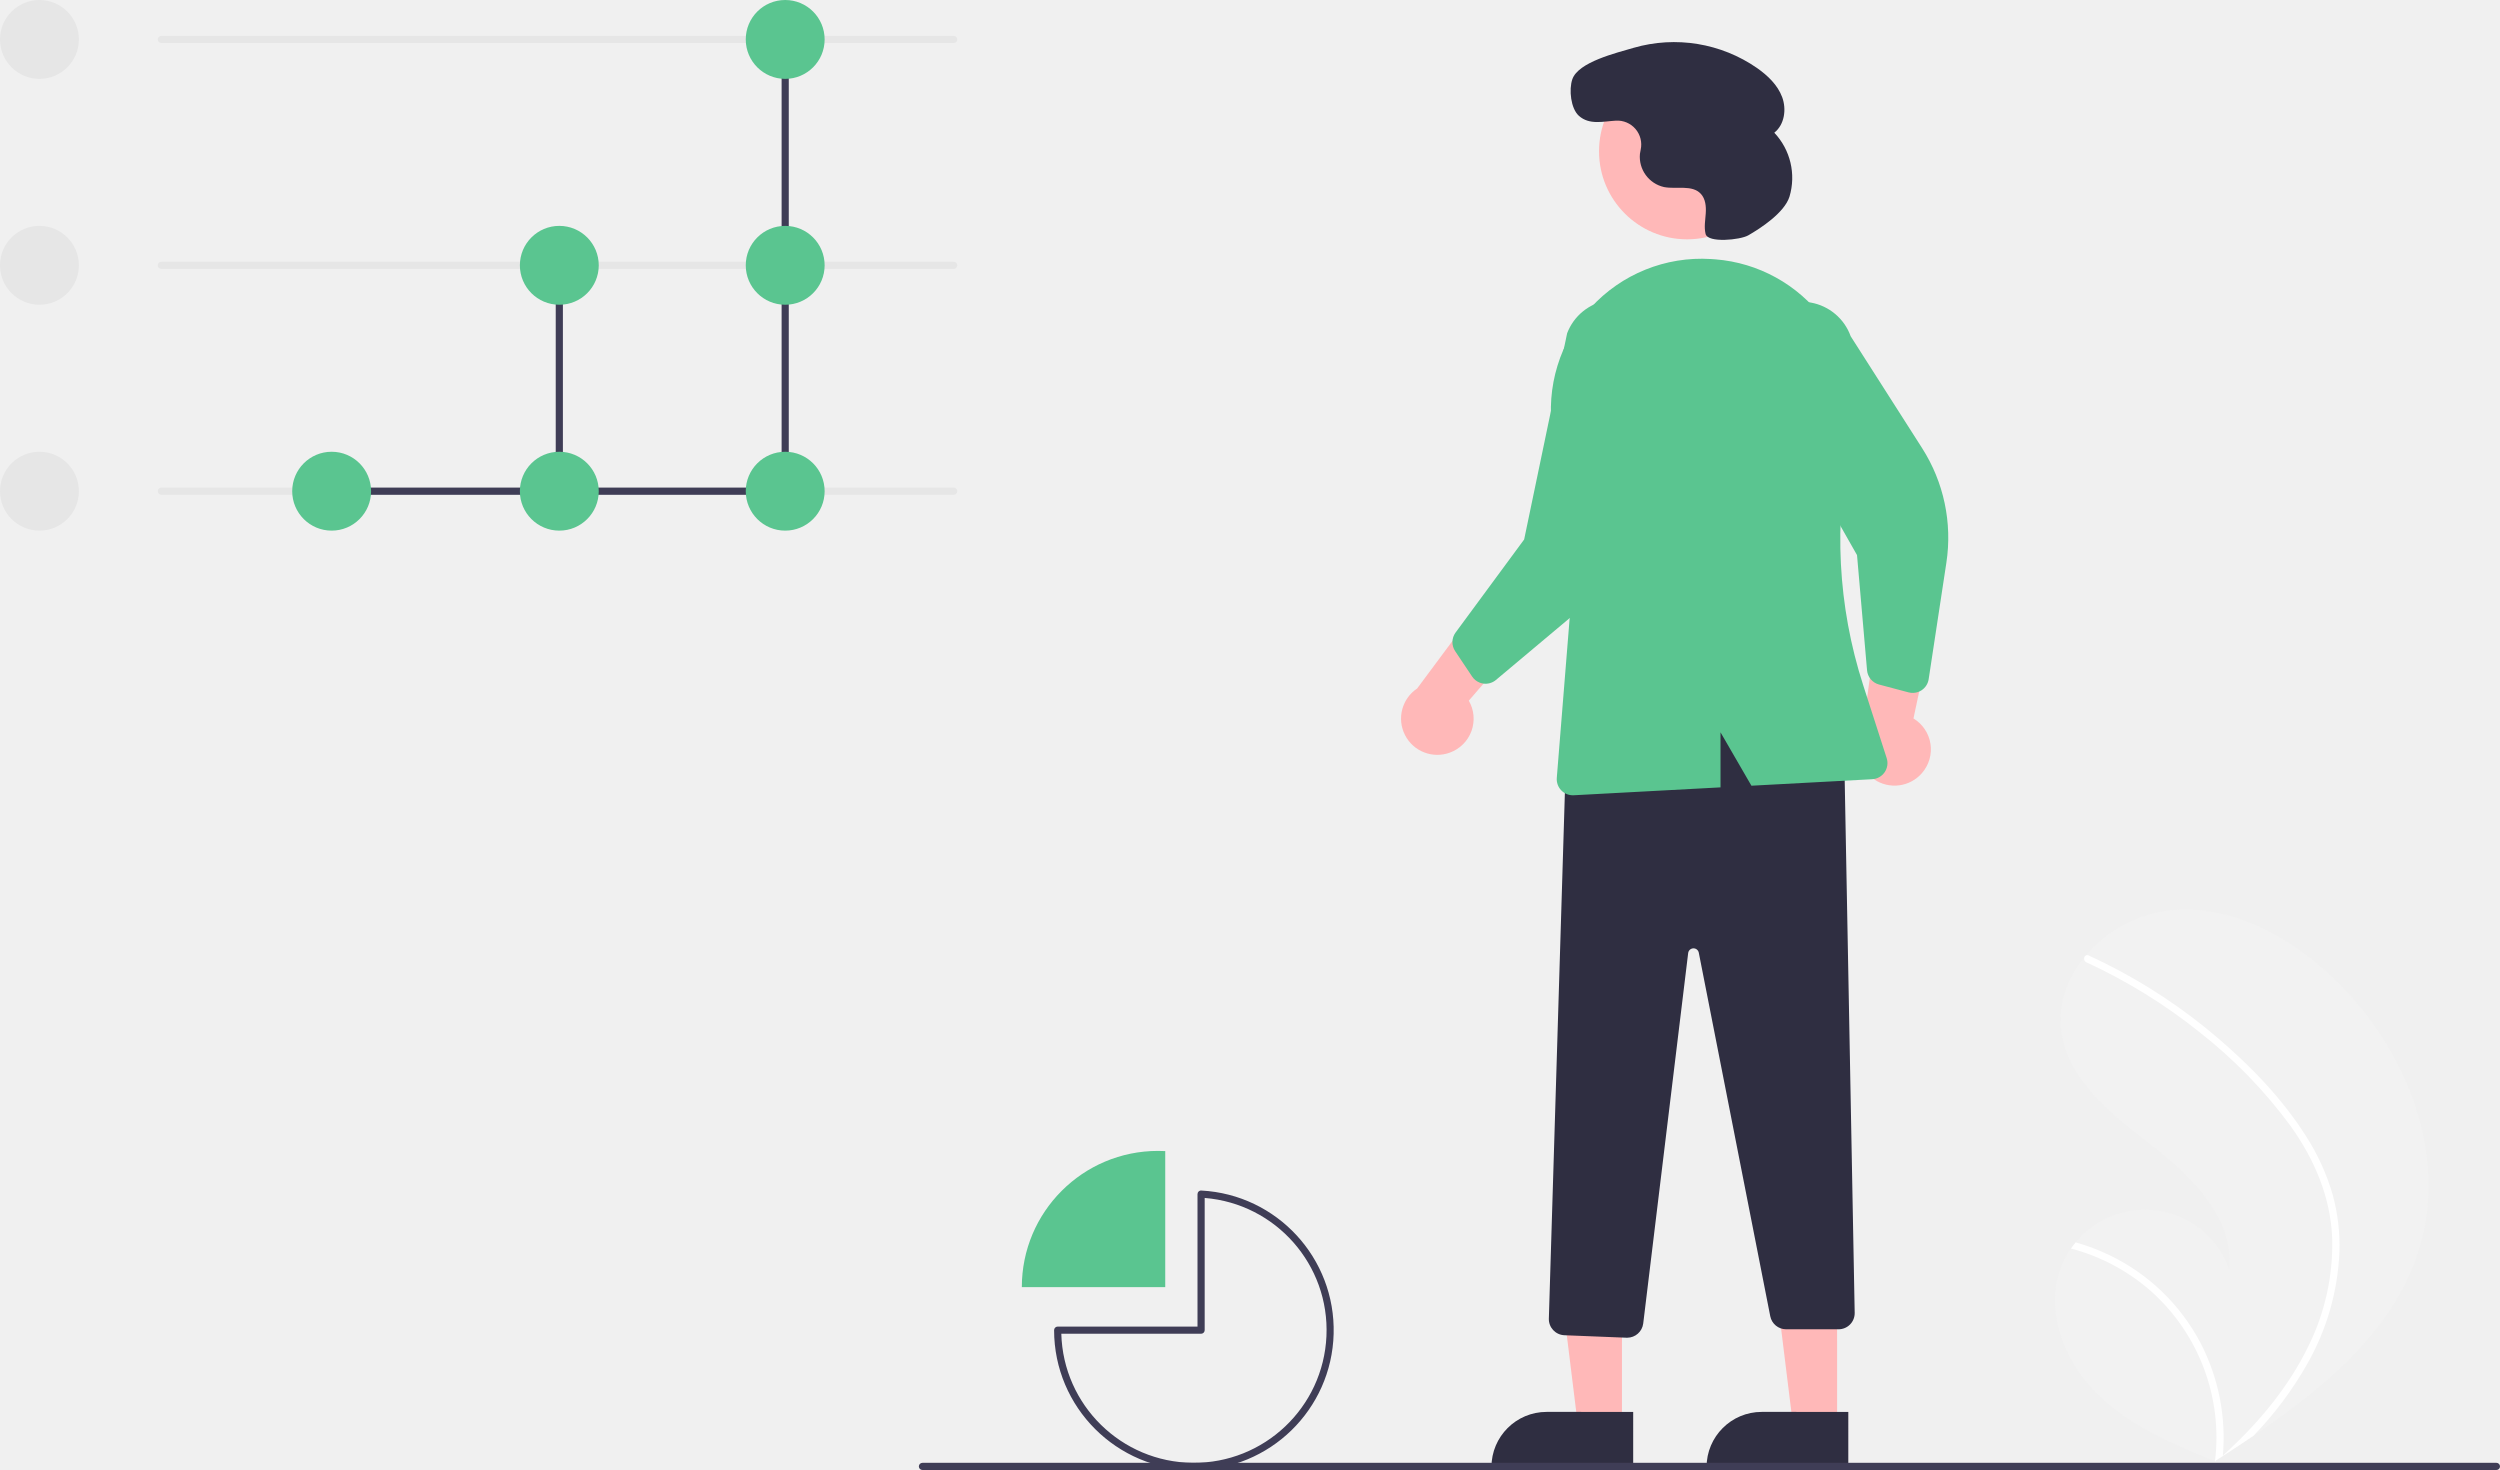
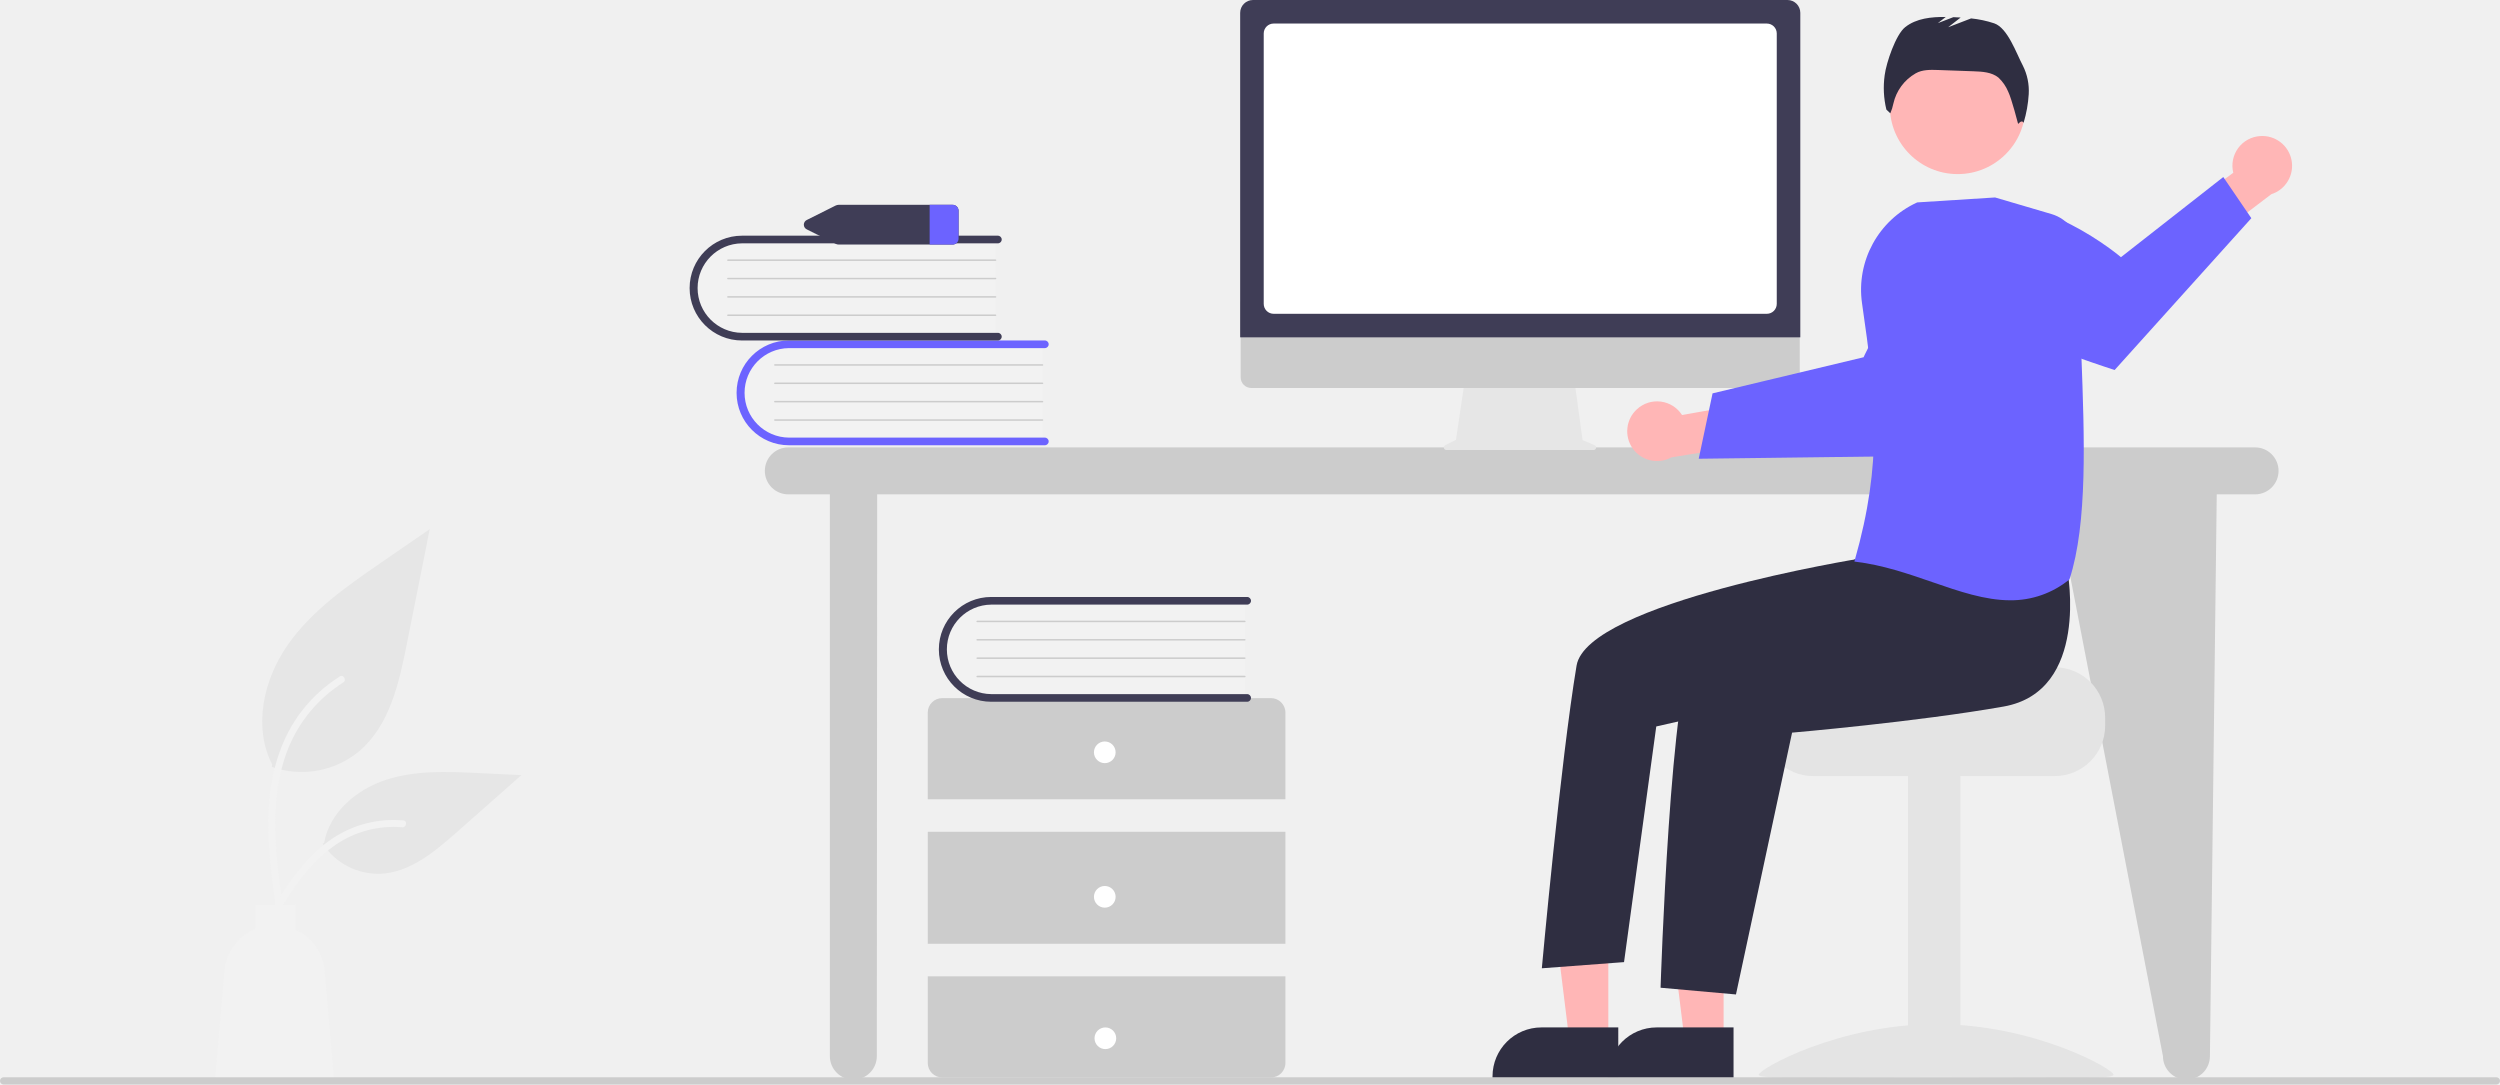
- <svg xmlns="http://www.w3.org/2000/svg" id="e3c91520-adea-4e7e-8a45-4c2f0701f0ab" data-name="Layer 1" width="697.28" height="410" viewBox="0 0 697.28 410">
-   <path d="M926.423,592.271c-6.678,23.166-26.176,39.382-46.515,53.158q-4.26,2.886-8.522,5.639c-.019.008-.039.026-.059.035-.137.088-.274.176-.401.264-.586.378-1.173.756-1.755,1.13l.319.144s.314.167-.03.027c-.102-.043-.209-.081-.311-.124C857.335,647.778,845.309,642.661,836.254,633.734c-9.393-9.27-14.882-23.811-9.796-35.989a23.252,23.252,0,0,1,2.518-4.519c.413-.59.857-1.155,1.32-1.71a24.923,24.923,0,0,1,42.806,7.573c1.494-13.913-9.978-25.567-21.018-34.165-11.045-8.595-23.595-17.954-25.731-31.79-1.192-7.698,1.484-15.158,6.361-21.146.151-.182.302-.364.457-.541a36.373,36.373,0,0,1,23.378-12.542c16.936-1.76,33.387,7.204,45.691,18.98C922.043,536.831,934.014,565.932,926.423,592.271Z" transform="translate(-251.3602 -245)" fill="#f2f2f2" />
-   <path d="M894.589,561.971A61.832,61.832,0,0,1,901.997,578.309a53.69,53.69,0,0,1,1.856,15.857,68.79,68.79,0,0,1-9.009,31.306,99.005,99.005,0,0,1-14.935,19.958q-4.26,2.886-8.522,5.639c-.019.008-.039.026-.059.035-.137.088-.274.176-.401.264-.586.378-1.173.756-1.755,1.13,0,0,.633.31.29.17-.102-.043-.209-.081-.311-.124a54.728,54.728,0,0,0-17.512-47.122,55.196,55.196,0,0,0-22.662-12.195c.413-.59.857-1.155,1.32-1.71a57.229,57.229,0,0,1,9.446,3.575,56.075,56.075,0,0,1,25.354,24.444,57.33,57.33,0,0,1,6.242,31.46c.485-.44.972-.889,1.443-1.335,8.979-8.371,16.953-17.979,22.351-29.068a63.995,63.995,0,0,0,6.701-30.278c-.44-11.438-4.998-22.032-11.596-31.255a133.955,133.955,0,0,0-25.392-26.169,152.212,152.212,0,0,0-31.58-19.497,1.094,1.094,0,0,1-.551-1.405.931.931,0,0,1,.457-.541.81.81,0,0,1,.704.03c1.393.641,2.776,1.291,4.149,1.97a153.94,153.94,0,0,1,31.805,20.98C879.19,542.409,888.004,551.528,894.589,561.971Z" transform="translate(-251.3602 -245)" fill="#fff" />
-   <path d="M655.749,454.912a10.056,10.056,0,0,0,5.277-14.488l23.359-27.043-18.414-2.397-19.359,26.048a10.11,10.11,0,0,0,9.137,17.88Z" transform="translate(-251.3602 -245)" fill="#ffb8b8" />
-   <path d="M787.413,460.626a10.056,10.056,0,0,0-2.363-15.237l7.425-34.955-17.288,6.779-4.401,32.155a10.11,10.11,0,0,0,16.626,11.259Z" transform="translate(-251.3602 -245)" fill="#ffb8b8" />
-   <polygon points="452.389 397.799 440.129 397.798 434.297 350.51 452.391 350.511 452.389 397.799" fill="#ffb8b8" />
-   <path d="M706.876,654.683l-39.531-.001v-.5A15.386,15.386,0,0,1,682.732,638.795h.001l24.144.001Z" transform="translate(-251.3602 -245)" fill="#2f2e41" />
-   <polygon points="512.389 397.799 500.129 397.798 494.297 350.51 512.391 350.511 512.389 397.799" fill="#ffb8b8" />
-   <path d="M766.876,654.683l-39.531-.001v-.5A15.386,15.386,0,0,1,742.732,638.795h.001l24.144.001Z" transform="translate(-251.3602 -245)" fill="#2f2e41" />
-   <path d="M705.026,618.106l-17.355-.694a4.514,4.514,0,0,1-4.318-4.634l4.889-160.379.319-.115c30.416-11.003,55.578-10.171,76.926,2.54l.239.143,2.929,156.202a4.5,4.5,0,0,1-4.499,4.585H749.523a4.51,4.51,0,0,1-4.416-3.632L725.172,510.713a1.5,1.5,0,0,0-2.961.109L709.673,614.152a4.526,4.526,0,0,1-4.469,3.957C705.145,618.109,705.086,618.108,705.026,618.106Z" transform="translate(-251.3602 -245)" fill="#2f2e41" />
-   <circle cx="470.55" cy="42.191" r="24.561" fill="#ffb8b8" />
-   <path d="M664.05,435.39a4.506,4.506,0,0,1-2.091-1.686l-4.746-7.102a4.515,4.515,0,0,1,.119-5.169l19.132-25.968,11.986-57.511a14.497,14.497,0,1,1,27.017,10.52l-5.665,36.602a46.374,46.374,0,0,1-16.024,28.441l-25.185,21.134a4.505,4.505,0,0,1-3.528,1.008A4.454,4.454,0,0,1,664.05,435.39Z" transform="translate(-251.3602 -245)" fill="#5ac590" />
-   <path d="M786.365,437.996a4.506,4.506,0,0,1-2.683.116l-8.254-2.195a4.515,4.515,0,0,1-3.326-3.959l-2.796-32.133-29.002-51.089a14.497,14.497,0,1,1,27.231-9.954l19.931,31.217a46.373,46.373,0,0,1,6.763,31.936l-4.941,32.504a4.505,4.505,0,0,1-1.982,3.087A4.455,4.455,0,0,1,786.365,437.996Z" transform="translate(-251.3602 -245)" fill="#5ac590" />
-   <path d="M695.045,330.808a41.822,41.822,0,0,1,33.537-13.56q.616.038,1.227.086h0A41.734,41.734,0,0,1,759.97,333.981a42.362,42.362,0,0,1,7.525,34.145,132.361,132.361,0,0,0,3.497,67.876l6.589,20.459a4.499,4.499,0,0,1-4.042,5.872l-33.685,1.811-8.62-14.89V464.607l-40.941,2.201c-.082.005-.163.007-.243.007a4.5,4.5,0,0,1-4.484-4.861l4.627-57.382-5.804-38.973A42.089,42.089,0,0,1,695.045,330.808Z" transform="translate(-251.3602 -245)" fill="#5ac590" />
-   <path d="M738.98,310.638c-2.274,1.308-11.262,2.176-11.903-.368l-.014-.056c-.446-1.864-.076-3.811.052-5.723s-.059-4.013-1.362-5.419c-2.428-2.621-6.748-1.232-10.258-1.894a8.664,8.664,0,0,1-6.74-9.253c.05-.398.128-.795.216-1.193a6.673,6.673,0,0,0-6.927-8.081c-3.548.203-7.378,1.278-10.314-1.35-2.27-2.032-2.824-7.322-1.827-10.201,1.676-4.838,12.414-7.371,17.102-8.764A40.62,40.62,0,0,1,741.437,263.984c2.961,2.087,5.727,4.71,6.989,8.106s.653,7.68-2.193,9.922a18.332,18.332,0,0,1,4.246,17.806C749.073,304.348,742.365,308.69,738.98,310.638Z" transform="translate(-251.3602 -245)" fill="#2f2e41" />
-   <path d="M517.36,383h-221a1,1,0,0,1,0-2h221a1,1,0,0,1,0,2Z" transform="translate(-251.3602 -245)" fill="#e6e6e6" />
-   <path d="M468.959,383H343.36a1,1,0,0,1,0-2H468.959a1,1,0,0,1,0,2Z" transform="translate(-251.3602 -245)" fill="#3f3d56" />
-   <path d="M407.36,383a1,1,0,0,1-1-1V319a1,1,0,0,1,2,0v63A1,1,0,0,1,407.36,383Z" transform="translate(-251.3602 -245)" fill="#3f3d56" />
-   <path d="M470.36,383a1,1,0,0,1-1-1V256a1,1,0,0,1,2,0V382A1,1,0,0,1,470.36,383Z" transform="translate(-251.3602 -245)" fill="#3f3d56" />
-   <circle cx="11" cy="11" r="11" fill="#e6e6e6" />
-   <circle cx="11" cy="74" r="11" fill="#e6e6e6" />
-   <circle cx="11" cy="137" r="11" fill="#e6e6e6" />
-   <path d="M517.36,257h-221a1,1,0,0,1,0-2h221a1,1,0,0,1,0,2Z" transform="translate(-251.3602 -245)" fill="#e6e6e6" />
-   <path d="M517.36,320h-221a1,1,0,0,1,0-2h221a1,1,0,0,1,0,2Z" transform="translate(-251.3602 -245)" fill="#e6e6e6" />
-   <circle cx="92.5" cy="137" r="11" fill="#5ac590" />
-   <circle cx="156" cy="74" r="11" fill="#5ac590" />
-   <circle cx="156" cy="137" r="11" fill="#5ac590" />
-   <circle cx="219" cy="11" r="11" fill="#5ac590" />
-   <circle cx="219" cy="74" r="11" fill="#5ac590" />
-   <circle cx="219" cy="137" r="11" fill="#5ac590" />
-   <path d="M947.64,655h-439a1,1,0,0,1,0-2h439a1,1,0,0,1,0,2Z" transform="translate(-251.3602 -245)" fill="#3f3d56" />
-   <path d="M576.36,566.053q-.994-.052-2-.053a38,38,0,0,0-38,38h40Z" transform="translate(-251.3602 -245)" fill="#5ac590" />
-   <path d="M584.36,655a39.044,39.044,0,0,1-39-39,1,1,0,0,1,1-1h39V578.053a.998.998,0,0,1,.312-.725.979.979,0,0,1,.74-.273A39,39,0,0,1,584.36,655Zm-36.987-38a37,37,0,1,0,39.987-37.879V616a1,1,0,0,1-1,1Z" transform="translate(-251.3602 -245)" fill="#3f3d56" />
+ <svg xmlns="http://www.w3.org/2000/svg" id="b19d21a7-7bc0-44bd-ab2a-ad7473c6bec7" data-name="Layer 1" width="979.327" height="424.837" viewBox="0 0 979.327 424.837">
+   <path d="M993.718,412.839H419.142a9.199,9.199,0,0,0,0,18.398H435.417V651.303a9.199,9.199,0,0,0,18.398,0l.14-220.065h461.156l42.52,220.065a9.199,9.199,0,1,0,18.398,0l2.676-220.065h15.014a9.199,9.199,0,0,0,0-18.398Z" transform="translate(-110.3366 -237.5817)" fill="#ccc" />
+   <path d="M518.737,371.85v38.955H421.141a19.489,19.489,0,1,1-1.355-38.955q.677-.024,1.355,0Z" transform="translate(-110.3366 -237.5817)" fill="#f2f2f2" />
+   <path d="M521.134,410.506a1.499,1.499,0,0,1-1.498,1.498H419.403a20.526,20.526,0,0,1,0-41.052H519.636a1.498,1.498,0,1,1,0,2.997H419.403a17.53,17.53,0,0,0,0,35.059H519.636A1.499,1.499,0,0,1,521.134,410.506Z" transform="translate(-110.3366 -237.5817)" fill="#6c63ff" />
+   <path d="M518.737,380.84H413.859a.3.3,0,0,1-.006-.599H518.737a.3.3,0,0,1,0,.599Z" transform="translate(-110.3366 -237.5817)" fill="#ccc" />
+   <path d="M518.737,388.032H413.859a.3.3,0,0,1-.006-.599H518.737a.3.3,0,0,1,0,.599Z" transform="translate(-110.3366 -237.5817)" fill="#ccc" />
+   <path d="M518.737,395.223H413.859a.3.3,0,0,1-.006-.599H518.737a.3.3,0,0,1,0,.599Z" transform="translate(-110.3366 -237.5817)" fill="#ccc" />
+   <path d="M518.737,402.415H413.859a.3.3,0,0,1-.006-.599H518.737a.3.3,0,0,1,0,.599Z" transform="translate(-110.3366 -237.5817)" fill="#ccc" />
+   <path d="M500.339,330.809v38.955H402.743a19.489,19.489,0,0,1-1.355-38.955q.677-.024,1.355,0Z" transform="translate(-110.3366 -237.5817)" fill="#f2f2f2" />
+   <path d="M502.737,369.464a1.499,1.499,0,0,1-1.498,1.498H401.005a20.526,20.526,0,0,1,0-41.052H501.239a1.498,1.498,0,1,1,0,2.997H401.005a17.53,17.53,0,0,0,0,35.059H501.239A1.499,1.499,0,0,1,502.737,369.464Z" transform="translate(-110.3366 -237.5817)" fill="#3f3d56" />
+   <path d="M500.339,339.799H395.461a.3.3,0,0,1-.006-.599H500.339a.3.3,0,0,1,0,.599Z" transform="translate(-110.3366 -237.5817)" fill="#ccc" />
+   <path d="M500.339,346.991H395.461a.3.3,0,0,1-.006-.599H500.339a.3.3,0,0,1,0,.599Z" transform="translate(-110.3366 -237.5817)" fill="#ccc" />
+   <path d="M500.339,354.182H395.461a.3.3,0,0,1-.006-.599H500.339a.3.3,0,0,1,0,.599Z" transform="translate(-110.3366 -237.5817)" fill="#ccc" />
+   <path d="M500.339,361.374H395.461a.3.3,0,0,1-.006-.599H500.339a.3.3,0,0,1,0,.599Z" transform="translate(-110.3366 -237.5817)" fill="#ccc" />
+   <path d="M613.874,550.683V516.718a5.661,5.661,0,0,0-5.661-5.661H479.428a5.661,5.661,0,0,0-5.661,5.661v33.965Z" transform="translate(-110.3366 -237.5817)" fill="#ccc" />
+   <rect x="363.431" y="325.839" width="140.106" height="43.872" fill="#ccc" />
+   <path d="M473.768,620.029V653.994a5.661,5.661,0,0,0,5.661,5.661H608.213a5.661,5.661,0,0,0,5.661-5.661V620.029Z" transform="translate(-110.3366 -237.5817)" fill="#ccc" />
+   <circle cx="432.776" cy="294.704" r="4.246" fill="#fff" />
+   <circle cx="432.776" cy="351.312" r="4.246" fill="#fff" />
+   <circle cx="433.004" cy="406.722" r="4.246" fill="#fff" />
+   <path d="M597.989,472.331v38.955H500.393a19.489,19.489,0,0,1-1.356-38.955q.678-.024,1.356,0Z" transform="translate(-110.3366 -237.5817)" fill="#f2f2f2" />
+   <path d="M600.386,510.986a1.499,1.499,0,0,1-1.498,1.498H498.655a20.526,20.526,0,0,1-.025-41.052H598.888a1.498,1.498,0,1,1,0,2.997H498.655a17.53,17.53,0,0,0,0,35.059H598.888A1.499,1.499,0,0,1,600.386,510.986Z" transform="translate(-110.3366 -237.5817)" fill="#3f3d56" />
+   <path d="M597.989,481.32H493.111a.3.3,0,0,1-.006-.599H597.989a.3.3,0,0,1,0,.599Z" transform="translate(-110.3366 -237.5817)" fill="#ccc" />
+   <path d="M597.989,488.512H493.111a.3.3,0,0,1-.006-.599H597.989a.3.3,0,0,1,0,.599Z" transform="translate(-110.3366 -237.5817)" fill="#ccc" />
+   <path d="M597.989,495.703H493.111a.3.3,0,0,1-.006-.599H597.989a.3.3,0,0,1,0,.599Z" transform="translate(-110.3366 -237.5817)" fill="#ccc" />
+   <path d="M597.989,502.895H493.111a.3.3,0,0,1-.006-.599H597.989a.3.3,0,0,1,0,.599Z" transform="translate(-110.3366 -237.5817)" fill="#ccc" />
+   <path d="M483.367,317.814H438.902a2.747,2.747,0,0,0-1.217.283l-11.223,5.618a2.045,2.045,0,0,0,0,3.764l11.223,5.618a2.747,2.747,0,0,0,1.217.283h44.466a2.334,2.334,0,0,0,2.463-2.165v-11.237A2.334,2.334,0,0,0,483.367,317.814Z" transform="translate(-110.3366 -237.5817)" fill="#3f3d56" />
+   <path d="M485.83,319.979v11.237a2.334,2.334,0,0,1-2.463,2.165h-8.859V317.814h8.859A2.334,2.334,0,0,1,485.83,319.979Z" transform="translate(-110.3366 -237.5817)" fill="#6c63ff" />
+   <path d="M216.781,537.993a35.34,35.34,0,0,0,34.126-6.011c11.953-10.032,15.7-26.56,18.749-41.864q4.509-22.633,9.019-45.266l-18.882,13.002c-13.579,9.35-27.464,18.999-36.866,32.542S209.421,522.426,216.975,537.08" transform="translate(-110.3366 -237.5817)" fill="#e6e6e6" />
+   <path d="M218.395,592.797c-1.911-13.921-3.876-28.02-2.536-42.09,1.191-12.496,5.003-24.7,12.764-34.707a57.736,57.736,0,0,1,14.813-13.423c1.481-.935,2.845,1.413,1.37,2.343a54.888,54.888,0,0,0-21.711,26.196c-4.727,12.023-5.486,25.128-4.671,37.9.493,7.723,1.537,15.396,2.589,23.059a1.406,1.406,0,0,1-.948,1.669,1.365,1.365,0,0,1-1.669-.948Z" transform="translate(-110.3366 -237.5817)" fill="#f2f2f2" />
+   <path d="M236.802,568.164a26.014,26.014,0,0,0,22.666,11.699c11.474-.545,21.04-8.553,29.651-16.156l25.47-22.488-16.857-.807c-12.122-.58-24.557-1.121-36.104,2.617s-22.195,12.735-24.306,24.686" transform="translate(-110.3366 -237.5817)" fill="#e6e6e6" />
+   <path d="M212.994,600.8c9.199-16.276,19.868-34.365,38.933-40.147A43.445,43.445,0,0,1,268.302,558.962c1.739.15,1.304,2.83-.431,2.68a40.361,40.361,0,0,0-26.133,6.914c-7.369,5.016-13.106,11.988-17.962,19.383-2.974,4.529-5.639,9.251-8.303,13.966-.852,1.507-3.341.419-2.479-1.105Z" transform="translate(-110.3366 -237.5817)" fill="#f2f2f2" />
+   <path d="M198.255,617.932a19.698,19.698,0,0,1,12.071-16.498v-9.41h15.782v9.706a19.688,19.688,0,0,1,11.414,16.202l3.711,43.138H194.544Z" transform="translate(-110.3366 -237.5817)" fill="#f2f2f2" />
+   <path d="M734.973,411.955l-4.695-1.977-3.221-23.536h-42.889l-3.491,23.439-4.2,2.1a.997.997,0,0,0,.446,1.89h57.663A.997.997,0,0,0,734.973,411.955Z" transform="translate(-110.3366 -237.5817)" fill="#e6e6e6" />
+   <path d="M811.19,389.574H600.507a4.174,4.174,0,0,1-4.165-4.174V355.691H815.354V385.4A4.174,4.174,0,0,1,811.19,389.574Z" transform="translate(-110.3366 -237.5817)" fill="#ccc" />
+   <path d="M815.575,369.732H596.15V242.613a5.037,5.037,0,0,1,5.032-5.032h209.361a5.038,5.038,0,0,1,5.032,5.032Z" transform="translate(-110.3366 -237.5817)" fill="#3f3d56" />
+   <path d="M802.469,360.506h-193.214a3.883,3.883,0,0,1-3.879-3.879V250.687a3.884,3.884,0,0,1,3.879-3.879h193.214a3.884,3.884,0,0,1,3.879,3.879V356.627A3.883,3.883,0,0,1,802.469,360.506Z" transform="translate(-110.3366 -237.5817)" fill="#fff" />
+   <path d="M751.58,397.887a11.616,11.616,0,0,1,17.666,2.272l26.134-4.646,6.697,15.193-36.999,6.043a11.679,11.679,0,0,1-13.499-18.862Z" transform="translate(-110.3366 -237.5817)" fill="#ffb6b6" />
+   <path d="M775.776,417.286l27.246-.34,3.449-.047,55.433-.698s15.053-14.361,28.161-29.146l-1.837-13.288A54.292,54.292,0,0,0,870.023,340.152C851.25,352.696,840.363,377.526,840.363,377.526l-34.37,8.221-3.438.822-21.356,5.103Z" transform="translate(-110.3366 -237.5817)" fill="#6c63ff" />
+   <path d="M915.25,498.962H864.392c0,2.179-55.594,3.948-55.594,3.948a20.309,20.309,0,0,0-3.332,3.158,19.597,19.597,0,0,0-4.58,12.633v3.158a19.746,19.746,0,0,0,19.739,19.739h94.625a19.756,19.756,0,0,0,19.739-19.739v-3.158A19.766,19.766,0,0,0,915.25,498.962Z" transform="translate(-110.3366 -237.5817)" fill="#e4e4e4" />
+   <rect x="747.402" y="303.231" width="20.528" height="118.49" fill="#e4e4e4" />
+   <path d="M799.312,658.581c0,2.218,31.107.858,69.48.858s69.48,1.36,69.48-.858-31.107-19.807-69.48-19.807S799.312,656.363,799.312,658.581Z" transform="translate(-110.3366 -237.5817)" fill="#e4e4e4" />
+   <polygon points="675.186 407.461 659.908 407.46 652.64 348.531 675.188 348.532 675.186 407.461" fill="#ffb6b6" />
+   <path d="M789.419,659.852l-49.262-.002v-.623a19.175,19.175,0,0,1,19.174-19.174h.001l30.088.001Z" transform="translate(-110.3366 -237.5817)" fill="#2f2e41" />
+   <polygon points="630.031 407.461 614.753 407.46 607.485 348.531 630.033 348.532 630.031 407.461" fill="#ffb6b6" />
+   <path d="M744.264,659.852l-49.262-.002v-.623a19.175,19.175,0,0,1,19.174-19.174h.001l30.088.001Z" transform="translate(-110.3366 -237.5817)" fill="#2f2e41" />
+   <circle cx="766.887" cy="41.636" r="26.564" fill="#ffb6b6" />
+   <path d="M920.217,461.224s8.913,47.131-25,53.132-82.866,10.22-82.866,10.22L790.367,627.143l-29.534-2.637s3.928-123.467,13.588-133.127,70.712-38.583,70.712-38.583Z" transform="translate(-110.3366 -237.5817)" fill="#2f2e41" />
+   <path d="M853.983,441.471,839.151,456.351s-107.094,17.25-111.226,41.985c-6.237,37.344-13.605,118.552-13.605,118.552l32.199-2.415,12.626-92.311,51.518-11.719L869.277,478.5Z" transform="translate(-110.3366 -237.5817)" fill="#2f2e41" />
+   <path d="M902.785,263.361c-2.622-4.948-5.954-14.808-11.247-16.637a42.077,42.077,0,0,0-9.058-1.93l-8.996,3.46,4.896-3.808q-1.43-.085-2.858-.139l-6.07,2.335,3.105-2.415c-5.659-.058-11.5.53-15.885,3.975-3.738,2.937-7.442,14.062-8.041,18.778a35.917,35.917,0,0,0,.66,13.531l1.537,1.462a18.859,18.859,0,0,0,1.206-3.839,18.181,18.181,0,0,1,8.703-11.806l.084-.047c2.578-1.451,5.707-1.384,8.663-1.278l14.042.505c3.378.122,7.016.335,9.65,2.454a15.888,15.888,0,0,1,3.858,5.589c1.309,2.641,3.866,12.604,3.866,12.604s1.447-1.881,2.14-.481a48.398,48.398,0,0,0,2.014-11.233A22.009,22.009,0,0,0,902.785,263.361Z" transform="translate(-110.3366 -237.5817)" fill="#2f2e41" />
+   <path d="M995.694,290.883A11.616,11.616,0,0,0,985.181,305.261l-21.361,15.757,6.41,15.317,29.854-22.676a11.679,11.679,0,0,0-4.389-22.776Z" transform="translate(-110.3366 -237.5817)" fill="#ffb6b6" />
+   <path d="M992.256,323.052l-53.551,59.474s-25.609-8.198-45.415-17.086l-8.898-27.328a54.343,54.343,0,0,1-2.601-19.664c27.456-7.306,59.391,19.879,59.391,19.879l40.085-31.399Z" transform="translate(-110.3366 -237.5817)" fill="#6c63ff" />
+   <path d="M867.301,465.617c-9.554-3.3-19.433-6.713-30.089-7.994l-.458-.055.126-.443c11.031-38.731,8.278-63.507,2.872-100.723a37.591,37.591,0,0,1,21.548-39.501l.065-.03,30.434-1.934.069-.004,22.134,6.51a15.183,15.183,0,0,1,10.867,14.831c-.24,12.239.269,25.904.807,40.371,1.208,32.456,2.457,66.016-4.63,87.792l-.037.114-.095.074a36.099,36.099,0,0,1-23.081,8.108C887.901,472.732,877.762,469.23,867.301,465.617Z" transform="translate(-110.3366 -237.5817)" fill="#6c63ff" />
+   <path d="M1088.248,662.418H111.752a1.415,1.415,0,1,1,0-2.83h976.496a1.415,1.415,0,1,1,0,2.83Z" transform="translate(-110.3366 -237.5817)" fill="#ccc" />
</svg>
